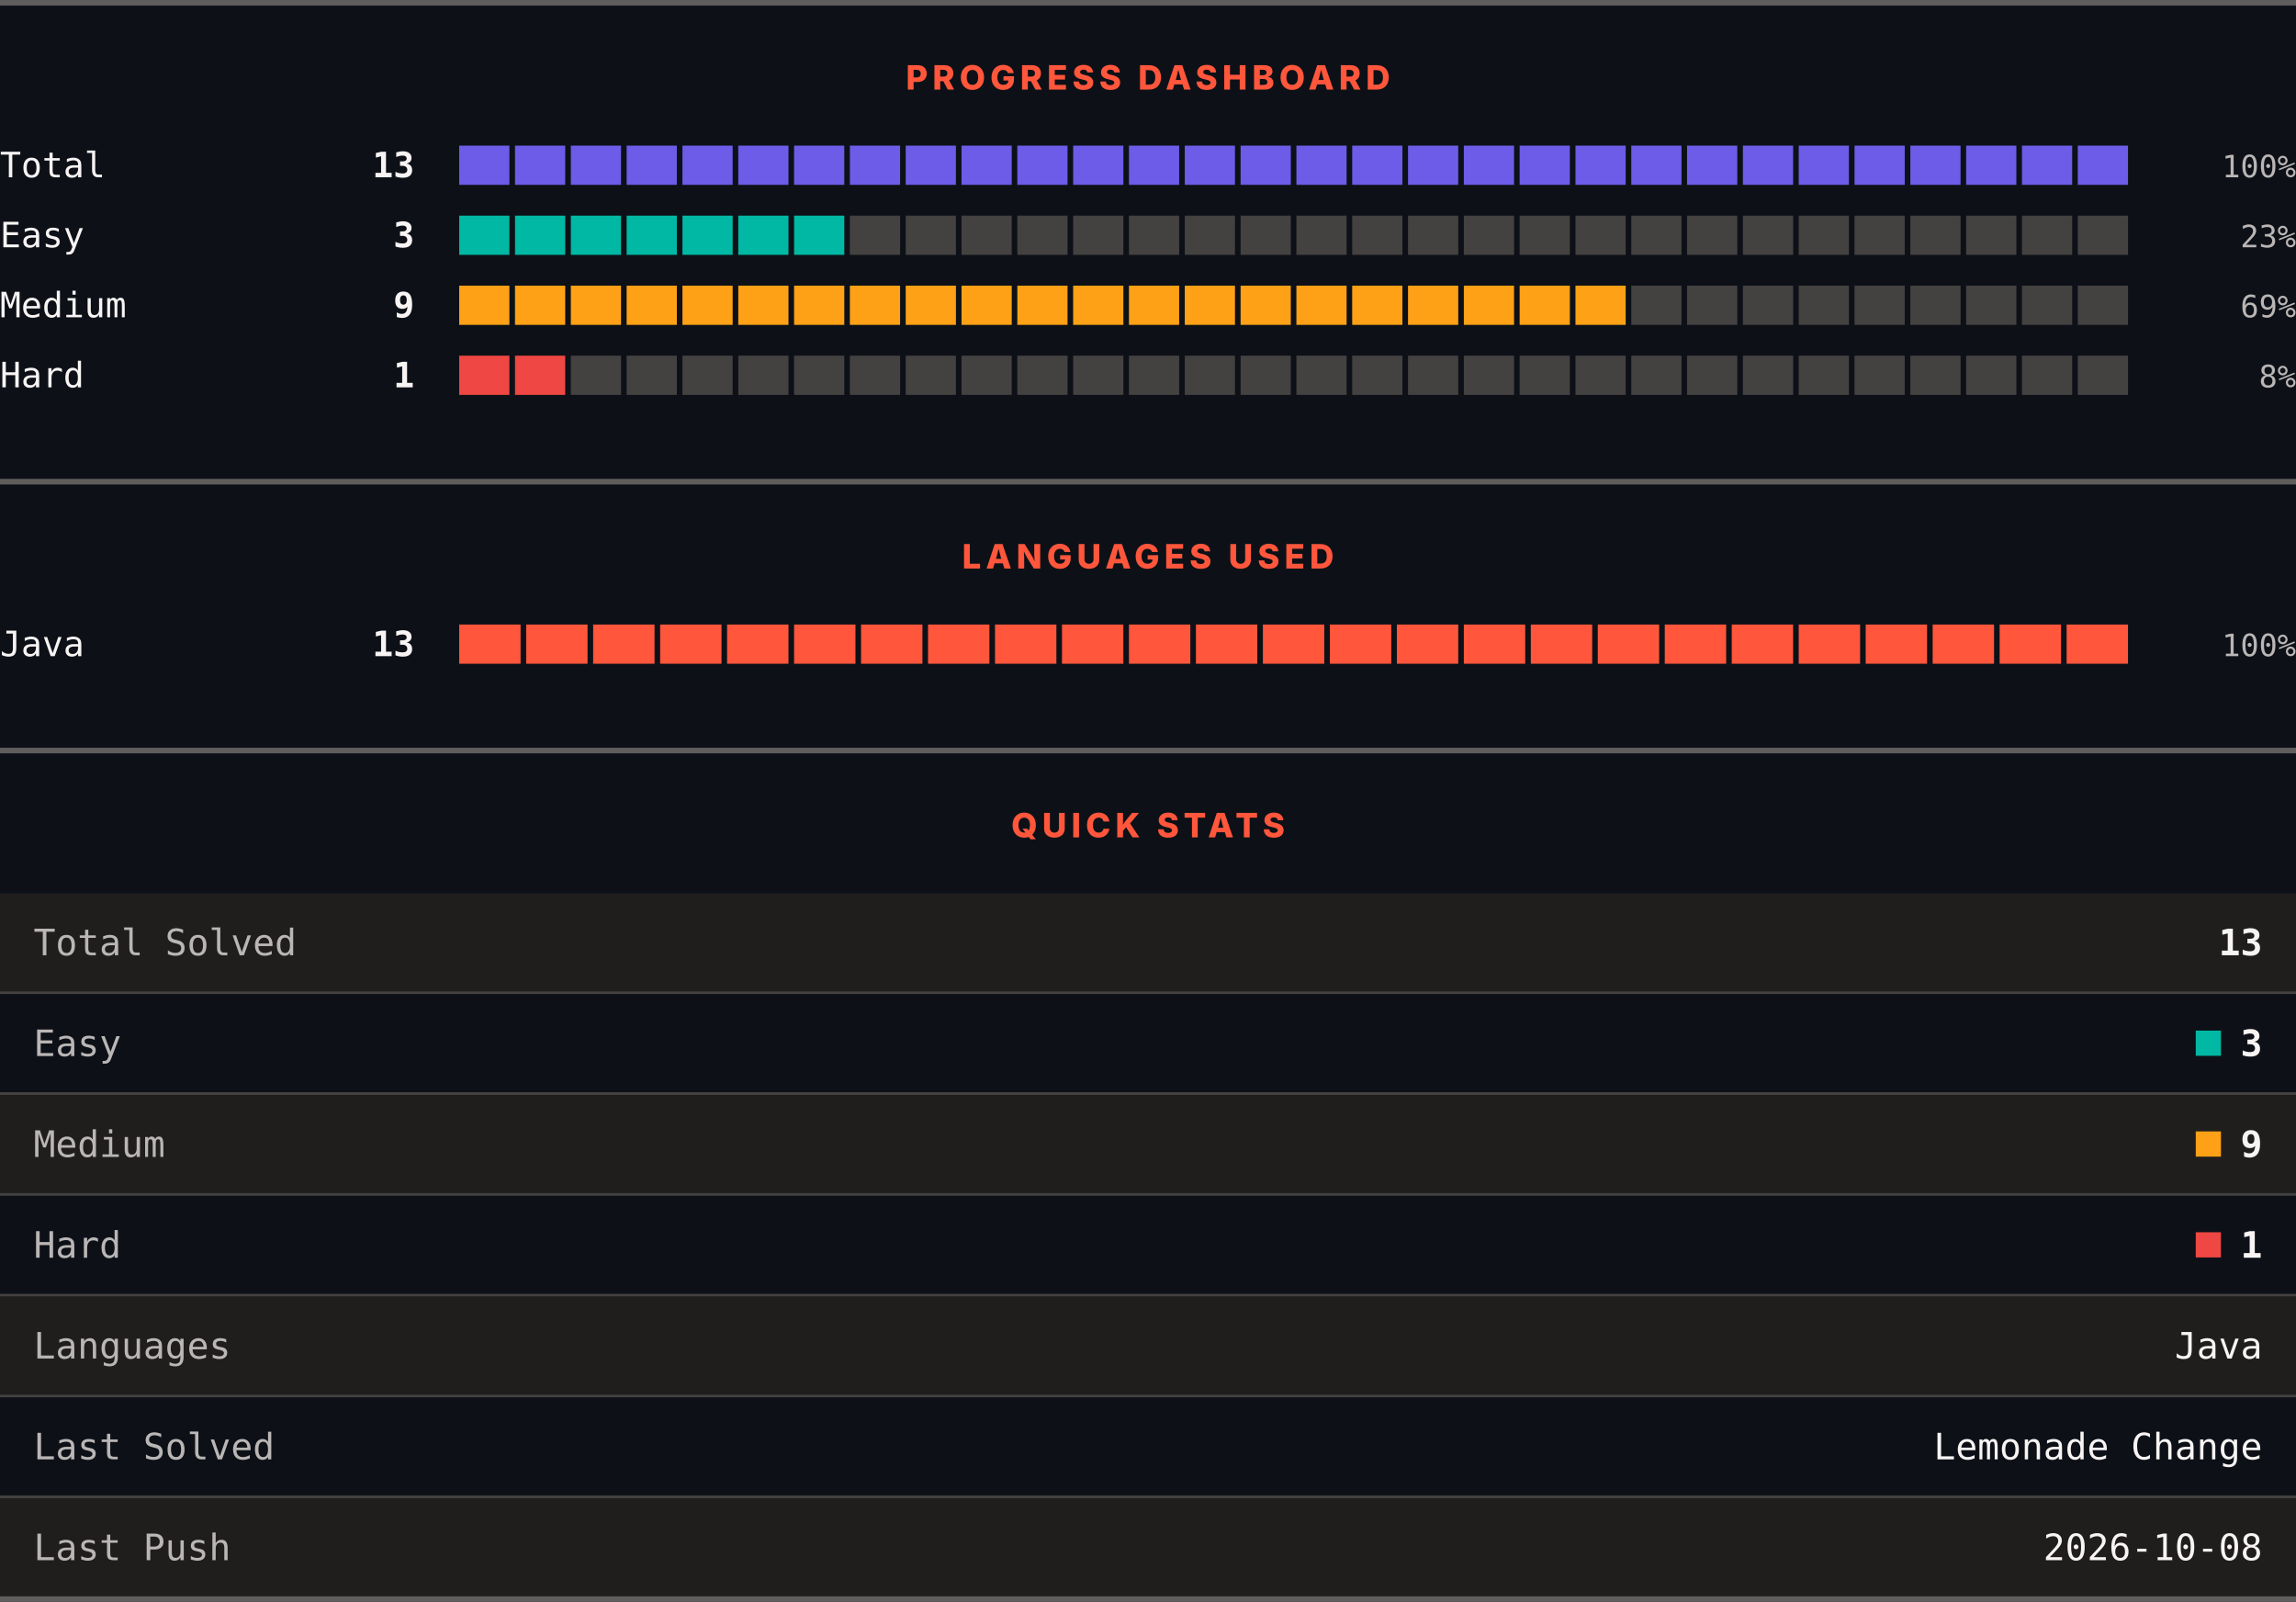
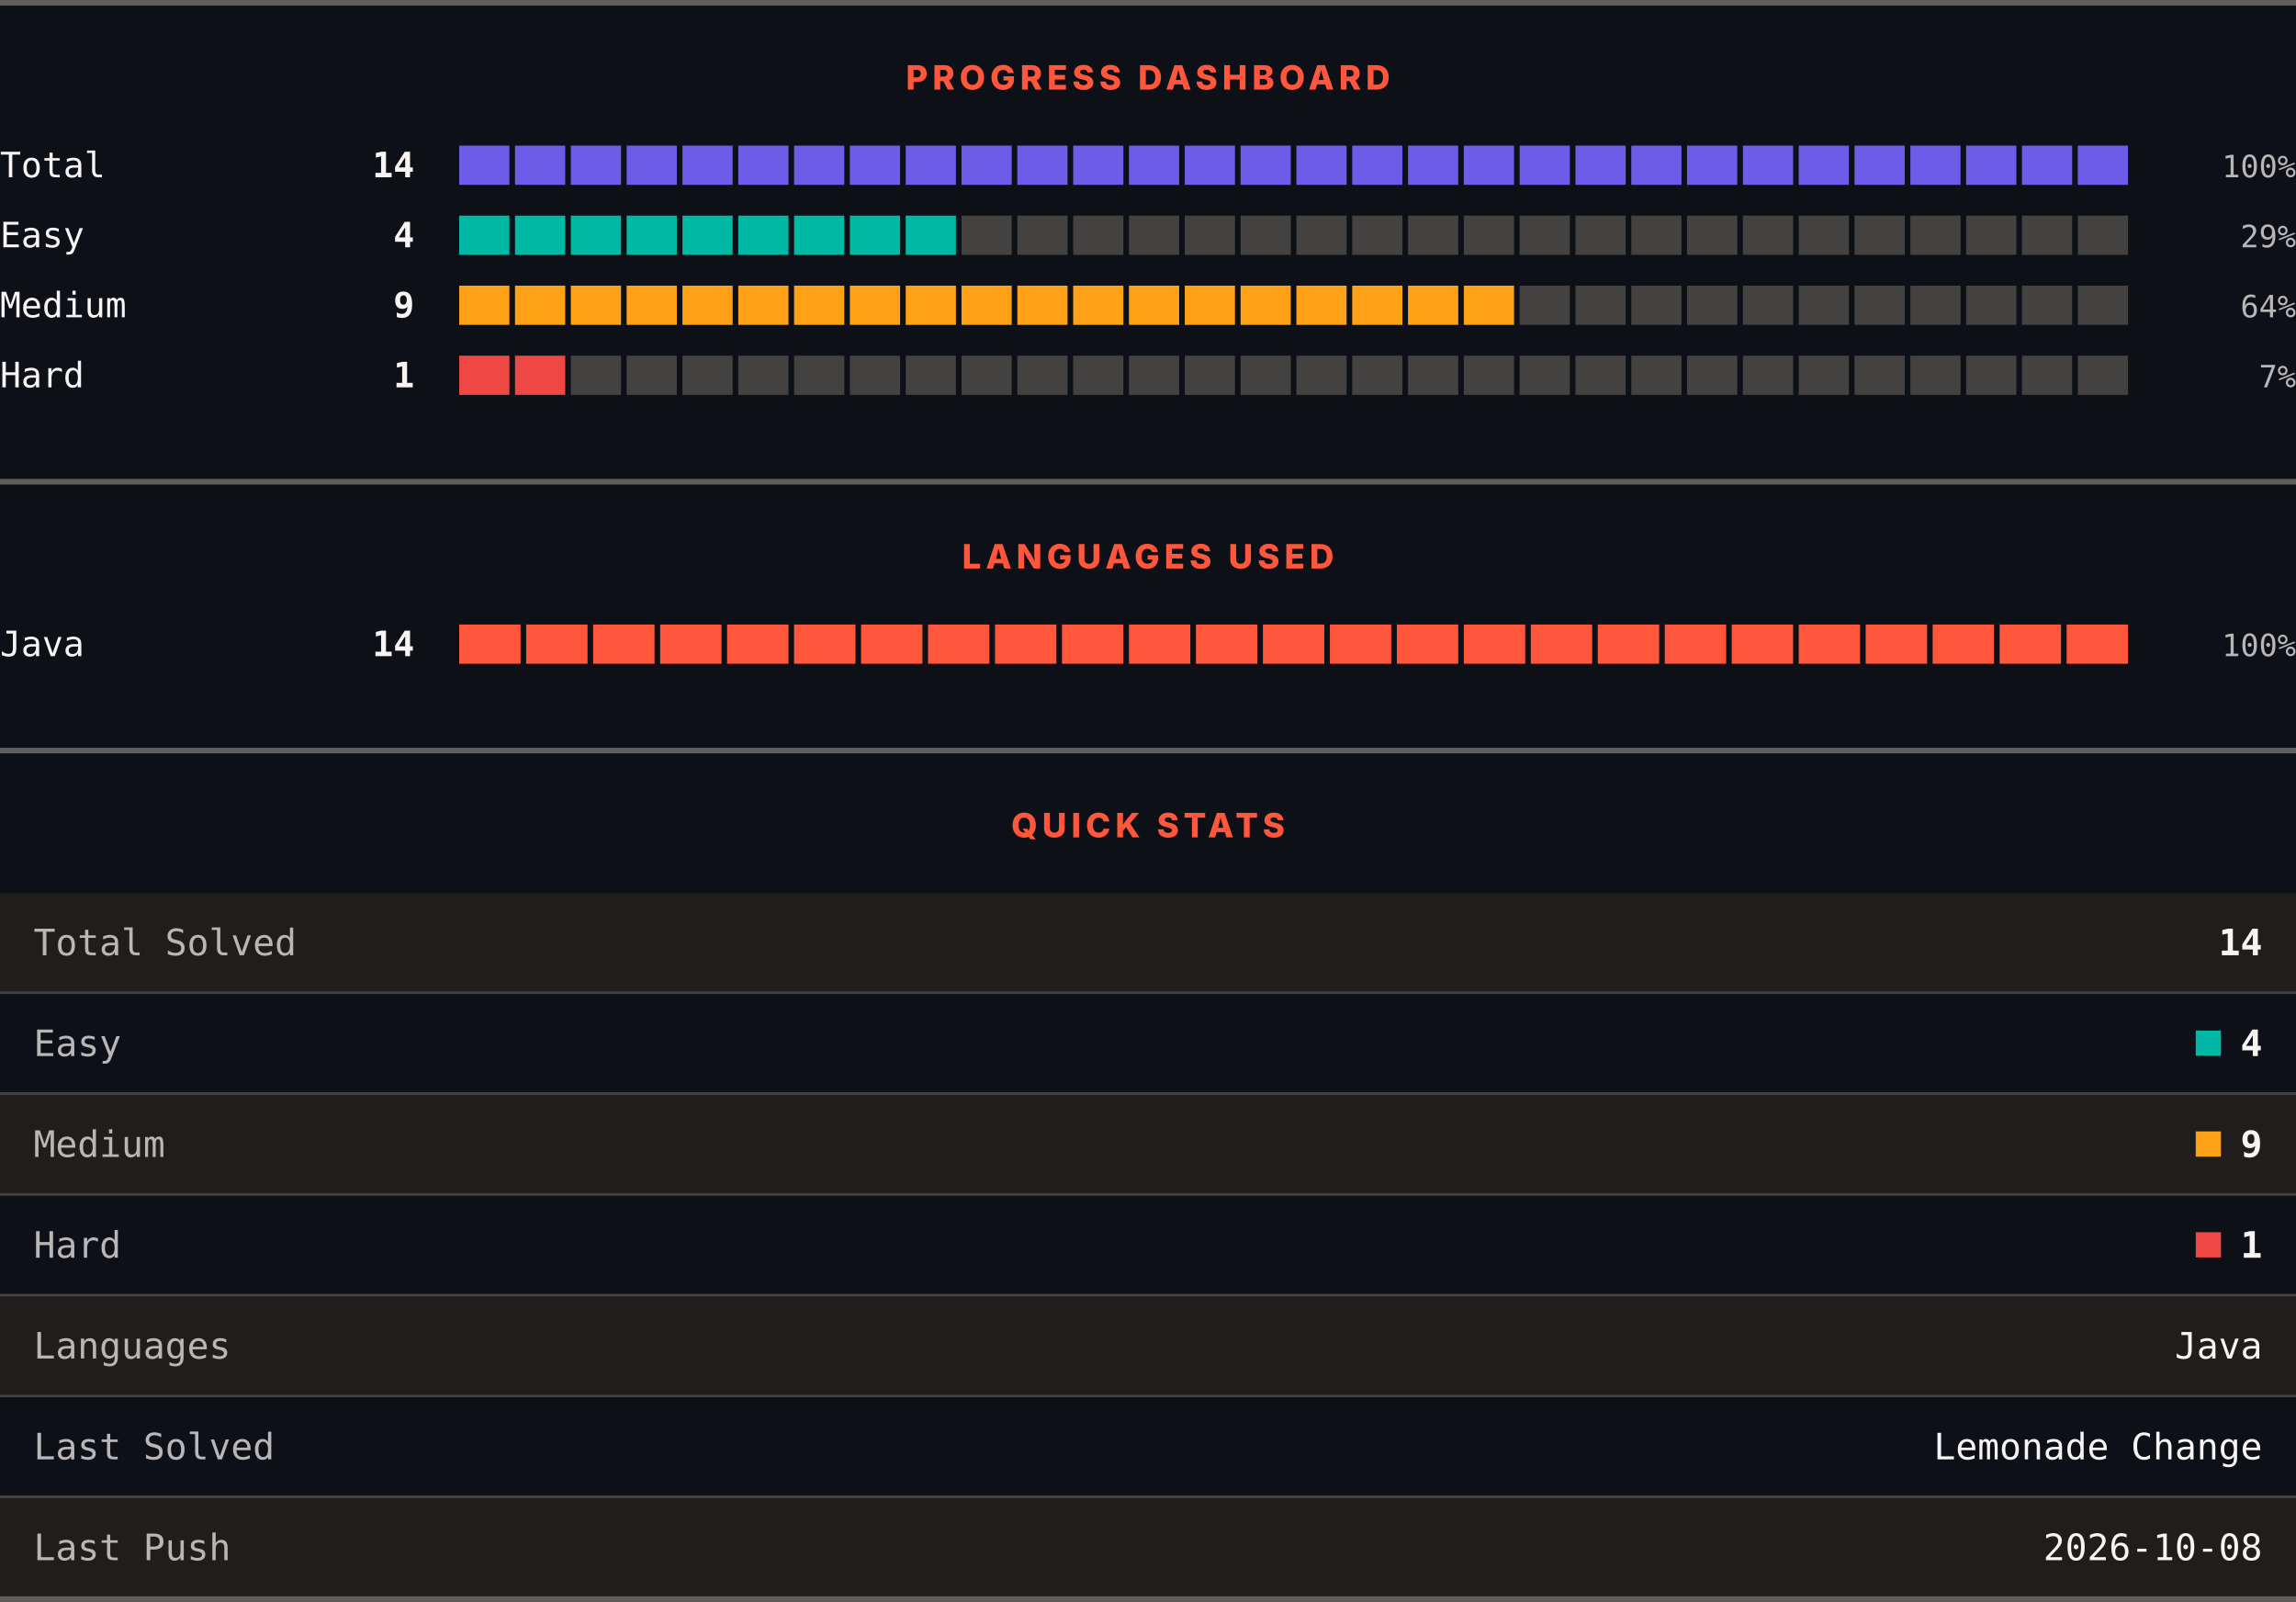
<svg xmlns="http://www.w3.org/2000/svg" width="820" height="572" viewBox="0 0 820 572" role="img" aria-label="LeetCode progress, languages and quick stats">
  <rect width="820" height="572" fill="#0d1117" />
  <rect x="0" y="0" width="820" height="2" fill="#605d5d" />
  <text x="410" y="32" text-anchor="middle" font-family="Archivo, system-ui, -apple-system, Segoe UI, sans-serif" font-size="12" font-weight="800" letter-spacing="1.68" fill="#ff563c">PROGRESS DASHBOARD</text>
  <text x="0" y="63.3" font-family="ui-monospace, SFMono-Regular, Menlo, Consolas, monospace" font-size="12.5" fill="#f8f4f4">Total</text>
-   <text x="148" y="63.3" text-anchor="end" font-family="ui-monospace, SFMono-Regular, Menlo, Consolas, monospace" font-size="12.5" font-weight="700" fill="#f8f4f4">13</text>
+   <text x="148" y="63.3" text-anchor="end" font-family="ui-monospace, SFMono-Regular, Menlo, Consolas, monospace" font-size="12.5" font-weight="700" fill="#f8f4f4">14</text>
  <rect x="164.00" y="52" width="17.93" height="14" fill="#6c5ce7" />
  <rect x="183.93" y="52" width="17.93" height="14" fill="#6c5ce7" />
  <rect x="203.87" y="52" width="17.93" height="14" fill="#6c5ce7" />
  <rect x="223.80" y="52" width="17.93" height="14" fill="#6c5ce7" />
  <rect x="243.73" y="52" width="17.93" height="14" fill="#6c5ce7" />
  <rect x="263.67" y="52" width="17.93" height="14" fill="#6c5ce7" />
  <rect x="283.60" y="52" width="17.93" height="14" fill="#6c5ce7" />
  <rect x="303.53" y="52" width="17.93" height="14" fill="#6c5ce7" />
  <rect x="323.47" y="52" width="17.93" height="14" fill="#6c5ce7" />
  <rect x="343.40" y="52" width="17.93" height="14" fill="#6c5ce7" />
  <rect x="363.33" y="52" width="17.93" height="14" fill="#6c5ce7" />
  <rect x="383.27" y="52" width="17.93" height="14" fill="#6c5ce7" />
  <rect x="403.20" y="52" width="17.93" height="14" fill="#6c5ce7" />
  <rect x="423.13" y="52" width="17.93" height="14" fill="#6c5ce7" />
  <rect x="443.07" y="52" width="17.93" height="14" fill="#6c5ce7" />
  <rect x="463.00" y="52" width="17.93" height="14" fill="#6c5ce7" />
  <rect x="482.93" y="52" width="17.93" height="14" fill="#6c5ce7" />
  <rect x="502.87" y="52" width="17.93" height="14" fill="#6c5ce7" />
  <rect x="522.80" y="52" width="17.93" height="14" fill="#6c5ce7" />
  <rect x="542.73" y="52" width="17.93" height="14" fill="#6c5ce7" />
  <rect x="562.67" y="52" width="17.93" height="14" fill="#6c5ce7" />
  <rect x="582.60" y="52" width="17.93" height="14" fill="#6c5ce7" />
  <rect x="602.53" y="52" width="17.93" height="14" fill="#6c5ce7" />
  <rect x="622.47" y="52" width="17.93" height="14" fill="#6c5ce7" />
  <rect x="642.40" y="52" width="17.93" height="14" fill="#6c5ce7" />
  <rect x="662.33" y="52" width="17.93" height="14" fill="#6c5ce7" />
  <rect x="682.27" y="52" width="17.93" height="14" fill="#6c5ce7" />
  <rect x="702.20" y="52" width="17.93" height="14" fill="#6c5ce7" />
  <rect x="722.13" y="52" width="17.93" height="14" fill="#6c5ce7" />
  <rect x="742.07" y="52" width="17.93" height="14" fill="#6c5ce7" />
  <text x="820" y="63.3" text-anchor="end" font-family="ui-monospace, SFMono-Regular, Menlo, Consolas, monospace" font-size="11" fill="#bab6b6">100%</text>
  <text x="0" y="88.3" font-family="ui-monospace, SFMono-Regular, Menlo, Consolas, monospace" font-size="12.5" fill="#f8f4f4">Easy</text>
-   <text x="148" y="88.3" text-anchor="end" font-family="ui-monospace, SFMono-Regular, Menlo, Consolas, monospace" font-size="12.5" font-weight="700" fill="#f8f4f4">3</text>
+   <text x="148" y="88.3" text-anchor="end" font-family="ui-monospace, SFMono-Regular, Menlo, Consolas, monospace" font-size="12.5" font-weight="700" fill="#f8f4f4">4</text>
  <rect x="164.00" y="77" width="17.93" height="14" fill="#00b8a3" />
  <rect x="183.93" y="77" width="17.93" height="14" fill="#00b8a3" />
  <rect x="203.87" y="77" width="17.93" height="14" fill="#00b8a3" />
  <rect x="223.80" y="77" width="17.93" height="14" fill="#00b8a3" />
  <rect x="243.73" y="77" width="17.93" height="14" fill="#00b8a3" />
  <rect x="263.67" y="77" width="17.93" height="14" fill="#00b8a3" />
  <rect x="283.60" y="77" width="17.93" height="14" fill="#00b8a3" />
-   <rect x="303.53" y="77" width="17.93" height="14" fill="#444141" />
-   <rect x="323.47" y="77" width="17.93" height="14" fill="#444141" />
+   <rect x="303.53" y="77" width="17.93" height="14" fill="#00b8a3" />
+   <rect x="323.47" y="77" width="17.93" height="14" fill="#00b8a3" />
  <rect x="343.40" y="77" width="17.93" height="14" fill="#444141" />
  <rect x="363.33" y="77" width="17.93" height="14" fill="#444141" />
  <rect x="383.27" y="77" width="17.93" height="14" fill="#444141" />
  <rect x="403.20" y="77" width="17.93" height="14" fill="#444141" />
  <rect x="423.13" y="77" width="17.93" height="14" fill="#444141" />
  <rect x="443.07" y="77" width="17.93" height="14" fill="#444141" />
  <rect x="463.00" y="77" width="17.93" height="14" fill="#444141" />
  <rect x="482.93" y="77" width="17.93" height="14" fill="#444141" />
  <rect x="502.87" y="77" width="17.93" height="14" fill="#444141" />
  <rect x="522.80" y="77" width="17.93" height="14" fill="#444141" />
  <rect x="542.73" y="77" width="17.93" height="14" fill="#444141" />
  <rect x="562.67" y="77" width="17.93" height="14" fill="#444141" />
  <rect x="582.60" y="77" width="17.93" height="14" fill="#444141" />
  <rect x="602.53" y="77" width="17.93" height="14" fill="#444141" />
  <rect x="622.47" y="77" width="17.93" height="14" fill="#444141" />
  <rect x="642.40" y="77" width="17.93" height="14" fill="#444141" />
  <rect x="662.33" y="77" width="17.93" height="14" fill="#444141" />
  <rect x="682.27" y="77" width="17.93" height="14" fill="#444141" />
  <rect x="702.20" y="77" width="17.93" height="14" fill="#444141" />
  <rect x="722.13" y="77" width="17.93" height="14" fill="#444141" />
  <rect x="742.07" y="77" width="17.93" height="14" fill="#444141" />
-   <text x="820" y="88.3" text-anchor="end" font-family="ui-monospace, SFMono-Regular, Menlo, Consolas, monospace" font-size="11" fill="#bab6b6">23%</text>
+   <text x="820" y="88.3" text-anchor="end" font-family="ui-monospace, SFMono-Regular, Menlo, Consolas, monospace" font-size="11" fill="#bab6b6">29%</text>
  <text x="0" y="113.3" font-family="ui-monospace, SFMono-Regular, Menlo, Consolas, monospace" font-size="12.5" fill="#f8f4f4">Medium</text>
  <text x="148" y="113.3" text-anchor="end" font-family="ui-monospace, SFMono-Regular, Menlo, Consolas, monospace" font-size="12.5" font-weight="700" fill="#f8f4f4">9</text>
  <rect x="164.00" y="102" width="17.93" height="14" fill="#ffa116" />
  <rect x="183.93" y="102" width="17.93" height="14" fill="#ffa116" />
  <rect x="203.87" y="102" width="17.93" height="14" fill="#ffa116" />
  <rect x="223.80" y="102" width="17.93" height="14" fill="#ffa116" />
  <rect x="243.73" y="102" width="17.93" height="14" fill="#ffa116" />
  <rect x="263.67" y="102" width="17.93" height="14" fill="#ffa116" />
  <rect x="283.60" y="102" width="17.93" height="14" fill="#ffa116" />
  <rect x="303.53" y="102" width="17.93" height="14" fill="#ffa116" />
  <rect x="323.47" y="102" width="17.93" height="14" fill="#ffa116" />
  <rect x="343.40" y="102" width="17.93" height="14" fill="#ffa116" />
  <rect x="363.33" y="102" width="17.93" height="14" fill="#ffa116" />
  <rect x="383.27" y="102" width="17.93" height="14" fill="#ffa116" />
  <rect x="403.20" y="102" width="17.93" height="14" fill="#ffa116" />
  <rect x="423.13" y="102" width="17.93" height="14" fill="#ffa116" />
  <rect x="443.07" y="102" width="17.93" height="14" fill="#ffa116" />
  <rect x="463.00" y="102" width="17.93" height="14" fill="#ffa116" />
  <rect x="482.93" y="102" width="17.93" height="14" fill="#ffa116" />
  <rect x="502.87" y="102" width="17.93" height="14" fill="#ffa116" />
  <rect x="522.80" y="102" width="17.93" height="14" fill="#ffa116" />
-   <rect x="542.73" y="102" width="17.93" height="14" fill="#ffa116" />
-   <rect x="562.67" y="102" width="17.93" height="14" fill="#ffa116" />
+   <rect x="542.73" y="102" width="17.93" height="14" fill="#444141" />
+   <rect x="562.67" y="102" width="17.93" height="14" fill="#444141" />
  <rect x="582.60" y="102" width="17.93" height="14" fill="#444141" />
  <rect x="602.53" y="102" width="17.93" height="14" fill="#444141" />
  <rect x="622.47" y="102" width="17.93" height="14" fill="#444141" />
  <rect x="642.40" y="102" width="17.93" height="14" fill="#444141" />
  <rect x="662.33" y="102" width="17.93" height="14" fill="#444141" />
  <rect x="682.27" y="102" width="17.93" height="14" fill="#444141" />
  <rect x="702.20" y="102" width="17.93" height="14" fill="#444141" />
  <rect x="722.13" y="102" width="17.93" height="14" fill="#444141" />
  <rect x="742.07" y="102" width="17.93" height="14" fill="#444141" />
-   <text x="820" y="113.3" text-anchor="end" font-family="ui-monospace, SFMono-Regular, Menlo, Consolas, monospace" font-size="11" fill="#bab6b6">69%</text>
+   <text x="820" y="113.3" text-anchor="end" font-family="ui-monospace, SFMono-Regular, Menlo, Consolas, monospace" font-size="11" fill="#bab6b6">64%</text>
  <text x="0" y="138.3" font-family="ui-monospace, SFMono-Regular, Menlo, Consolas, monospace" font-size="12.5" fill="#f8f4f4">Hard</text>
  <text x="148" y="138.3" text-anchor="end" font-family="ui-monospace, SFMono-Regular, Menlo, Consolas, monospace" font-size="12.5" font-weight="700" fill="#f8f4f4">1</text>
  <rect x="164.00" y="127" width="17.93" height="14" fill="#ef4743" />
  <rect x="183.93" y="127" width="17.93" height="14" fill="#ef4743" />
  <rect x="203.87" y="127" width="17.93" height="14" fill="#444141" />
  <rect x="223.80" y="127" width="17.93" height="14" fill="#444141" />
  <rect x="243.73" y="127" width="17.93" height="14" fill="#444141" />
  <rect x="263.67" y="127" width="17.93" height="14" fill="#444141" />
  <rect x="283.60" y="127" width="17.93" height="14" fill="#444141" />
  <rect x="303.53" y="127" width="17.93" height="14" fill="#444141" />
  <rect x="323.47" y="127" width="17.93" height="14" fill="#444141" />
  <rect x="343.40" y="127" width="17.93" height="14" fill="#444141" />
  <rect x="363.33" y="127" width="17.93" height="14" fill="#444141" />
  <rect x="383.27" y="127" width="17.93" height="14" fill="#444141" />
  <rect x="403.20" y="127" width="17.93" height="14" fill="#444141" />
  <rect x="423.13" y="127" width="17.93" height="14" fill="#444141" />
  <rect x="443.07" y="127" width="17.93" height="14" fill="#444141" />
  <rect x="463.00" y="127" width="17.93" height="14" fill="#444141" />
  <rect x="482.93" y="127" width="17.93" height="14" fill="#444141" />
  <rect x="502.87" y="127" width="17.93" height="14" fill="#444141" />
  <rect x="522.80" y="127" width="17.93" height="14" fill="#444141" />
  <rect x="542.73" y="127" width="17.93" height="14" fill="#444141" />
  <rect x="562.67" y="127" width="17.93" height="14" fill="#444141" />
  <rect x="582.60" y="127" width="17.93" height="14" fill="#444141" />
  <rect x="602.53" y="127" width="17.93" height="14" fill="#444141" />
  <rect x="622.47" y="127" width="17.93" height="14" fill="#444141" />
  <rect x="642.40" y="127" width="17.93" height="14" fill="#444141" />
  <rect x="662.33" y="127" width="17.93" height="14" fill="#444141" />
  <rect x="682.27" y="127" width="17.93" height="14" fill="#444141" />
  <rect x="702.20" y="127" width="17.93" height="14" fill="#444141" />
  <rect x="722.13" y="127" width="17.93" height="14" fill="#444141" />
  <rect x="742.07" y="127" width="17.93" height="14" fill="#444141" />
-   <text x="820" y="138.3" text-anchor="end" font-family="ui-monospace, SFMono-Regular, Menlo, Consolas, monospace" font-size="11" fill="#bab6b6">8%</text>
+   <text x="820" y="138.3" text-anchor="end" font-family="ui-monospace, SFMono-Regular, Menlo, Consolas, monospace" font-size="11" fill="#bab6b6">7%</text>
  <rect x="0" y="171" width="820" height="2" fill="#605d5d" />
  <text x="410" y="203" text-anchor="middle" font-family="Archivo, system-ui, -apple-system, Segoe UI, sans-serif" font-size="12" font-weight="800" letter-spacing="1.68" fill="#ff563c">LANGUAGES USED</text>
  <text x="0" y="234.3" font-family="ui-monospace, SFMono-Regular, Menlo, Consolas, monospace" font-size="12.5" fill="#f8f4f4">Java</text>
-   <text x="148" y="234.3" text-anchor="end" font-family="ui-monospace, SFMono-Regular, Menlo, Consolas, monospace" font-size="12.5" font-weight="700" fill="#f8f4f4">13</text>
+   <text x="148" y="234.3" text-anchor="end" font-family="ui-monospace, SFMono-Regular, Menlo, Consolas, monospace" font-size="12.5" font-weight="700" fill="#f8f4f4">14</text>
  <rect x="164.00" y="223" width="21.92" height="14" fill="#ff563c" />
  <rect x="187.92" y="223" width="21.92" height="14" fill="#ff563c" />
  <rect x="211.84" y="223" width="21.92" height="14" fill="#ff563c" />
  <rect x="235.76" y="223" width="21.92" height="14" fill="#ff563c" />
  <rect x="259.68" y="223" width="21.92" height="14" fill="#ff563c" />
  <rect x="283.60" y="223" width="21.92" height="14" fill="#ff563c" />
  <rect x="307.52" y="223" width="21.92" height="14" fill="#ff563c" />
  <rect x="331.44" y="223" width="21.92" height="14" fill="#ff563c" />
  <rect x="355.36" y="223" width="21.92" height="14" fill="#ff563c" />
  <rect x="379.28" y="223" width="21.92" height="14" fill="#ff563c" />
  <rect x="403.20" y="223" width="21.92" height="14" fill="#ff563c" />
  <rect x="427.12" y="223" width="21.92" height="14" fill="#ff563c" />
  <rect x="451.04" y="223" width="21.92" height="14" fill="#ff563c" />
  <rect x="474.96" y="223" width="21.92" height="14" fill="#ff563c" />
  <rect x="498.88" y="223" width="21.92" height="14" fill="#ff563c" />
  <rect x="522.80" y="223" width="21.92" height="14" fill="#ff563c" />
  <rect x="546.72" y="223" width="21.92" height="14" fill="#ff563c" />
  <rect x="570.64" y="223" width="21.92" height="14" fill="#ff563c" />
  <rect x="594.56" y="223" width="21.92" height="14" fill="#ff563c" />
  <rect x="618.48" y="223" width="21.92" height="14" fill="#ff563c" />
  <rect x="642.40" y="223" width="21.92" height="14" fill="#ff563c" />
  <rect x="666.32" y="223" width="21.92" height="14" fill="#ff563c" />
  <rect x="690.24" y="223" width="21.92" height="14" fill="#ff563c" />
  <rect x="714.16" y="223" width="21.92" height="14" fill="#ff563c" />
  <rect x="738.08" y="223" width="21.92" height="14" fill="#ff563c" />
  <text x="820" y="234.3" text-anchor="end" font-family="ui-monospace, SFMono-Regular, Menlo, Consolas, monospace" font-size="11" fill="#bab6b6">100%</text>
  <rect x="0" y="267" width="820" height="2" fill="#605d5d" />
  <text x="410" y="299" text-anchor="middle" font-family="Archivo, system-ui, -apple-system, Segoe UI, sans-serif" font-size="12" font-weight="800" letter-spacing="1.68" fill="#ff563c">QUICK STATS</text>
  <rect x="0" y="319" width="820" height="35" fill="#201e1d" />
  <text x="12" y="341.1" font-family="ui-monospace, SFMono-Regular, Menlo, Consolas, monospace" font-size="13" fill="#bab6b6">Total Solved</text>
-   <text x="808" y="341.1" text-anchor="end" font-family="ui-monospace, SFMono-Regular, Menlo, Consolas, monospace" font-size="13" font-weight="700" fill="#f8f4f4">13</text>
+   <text x="808" y="341.1" text-anchor="end" font-family="ui-monospace, SFMono-Regular, Menlo, Consolas, monospace" font-size="13" font-weight="700" fill="#f8f4f4">14</text>
  <rect x="0" y="354" width="820" height="1" fill="#444141" />
  <rect x="0" y="355" width="820" height="35" fill="#0d1117" />
  <text x="12" y="377.1" font-family="ui-monospace, SFMono-Regular, Menlo, Consolas, monospace" font-size="13" fill="#bab6b6">Easy</text>
  <rect x="784.2" y="368" width="9" height="9" fill="#00b8a3" />
-   <text x="808" y="377.1" text-anchor="end" font-family="ui-monospace, SFMono-Regular, Menlo, Consolas, monospace" font-size="13" font-weight="700" fill="#f8f4f4">3</text>
+   <text x="808" y="377.1" text-anchor="end" font-family="ui-monospace, SFMono-Regular, Menlo, Consolas, monospace" font-size="13" font-weight="700" fill="#f8f4f4">4</text>
  <rect x="0" y="390" width="820" height="1" fill="#444141" />
  <rect x="0" y="391" width="820" height="35" fill="#201e1d" />
  <text x="12" y="413.1" font-family="ui-monospace, SFMono-Regular, Menlo, Consolas, monospace" font-size="13" fill="#bab6b6">Medium</text>
  <rect x="784.2" y="404" width="9" height="9" fill="#ffa116" />
  <text x="808" y="413.1" text-anchor="end" font-family="ui-monospace, SFMono-Regular, Menlo, Consolas, monospace" font-size="13" font-weight="700" fill="#f8f4f4">9</text>
  <rect x="0" y="426" width="820" height="1" fill="#444141" />
  <rect x="0" y="427" width="820" height="35" fill="#0d1117" />
  <text x="12" y="449.1" font-family="ui-monospace, SFMono-Regular, Menlo, Consolas, monospace" font-size="13" fill="#bab6b6">Hard</text>
  <rect x="784.2" y="440" width="9" height="9" fill="#ef4743" />
  <text x="808" y="449.1" text-anchor="end" font-family="ui-monospace, SFMono-Regular, Menlo, Consolas, monospace" font-size="13" font-weight="700" fill="#f8f4f4">1</text>
  <rect x="0" y="462" width="820" height="1" fill="#444141" />
  <rect x="0" y="463" width="820" height="35" fill="#201e1d" />
  <text x="12" y="485.1" font-family="ui-monospace, SFMono-Regular, Menlo, Consolas, monospace" font-size="13" fill="#bab6b6">Languages</text>
  <text x="808" y="485.1" text-anchor="end" font-family="ui-monospace, SFMono-Regular, Menlo, Consolas, monospace" font-size="13" fill="#f8f4f4">Java</text>
  <rect x="0" y="498" width="820" height="1" fill="#444141" />
  <rect x="0" y="499" width="820" height="35" fill="#0d1117" />
  <text x="12" y="521.1" font-family="ui-monospace, SFMono-Regular, Menlo, Consolas, monospace" font-size="13" fill="#bab6b6">Last Solved</text>
  <text x="808" y="521.1" text-anchor="end" font-family="ui-monospace, SFMono-Regular, Menlo, Consolas, monospace" font-size="13" fill="#f8f4f4">Lemonade Change</text>
  <rect x="0" y="534" width="820" height="1" fill="#444141" />
  <rect x="0" y="535" width="820" height="35" fill="#201e1d" />
  <text x="12" y="557.1" font-family="ui-monospace, SFMono-Regular, Menlo, Consolas, monospace" font-size="13" fill="#bab6b6">Last Push</text>
  <text x="808" y="557.1" text-anchor="end" font-family="ui-monospace, SFMono-Regular, Menlo, Consolas, monospace" font-size="13" fill="#f8f4f4">2026-10-08</text>
  <rect x="0" y="570" width="820" height="2" fill="#605d5d" />
</svg>
